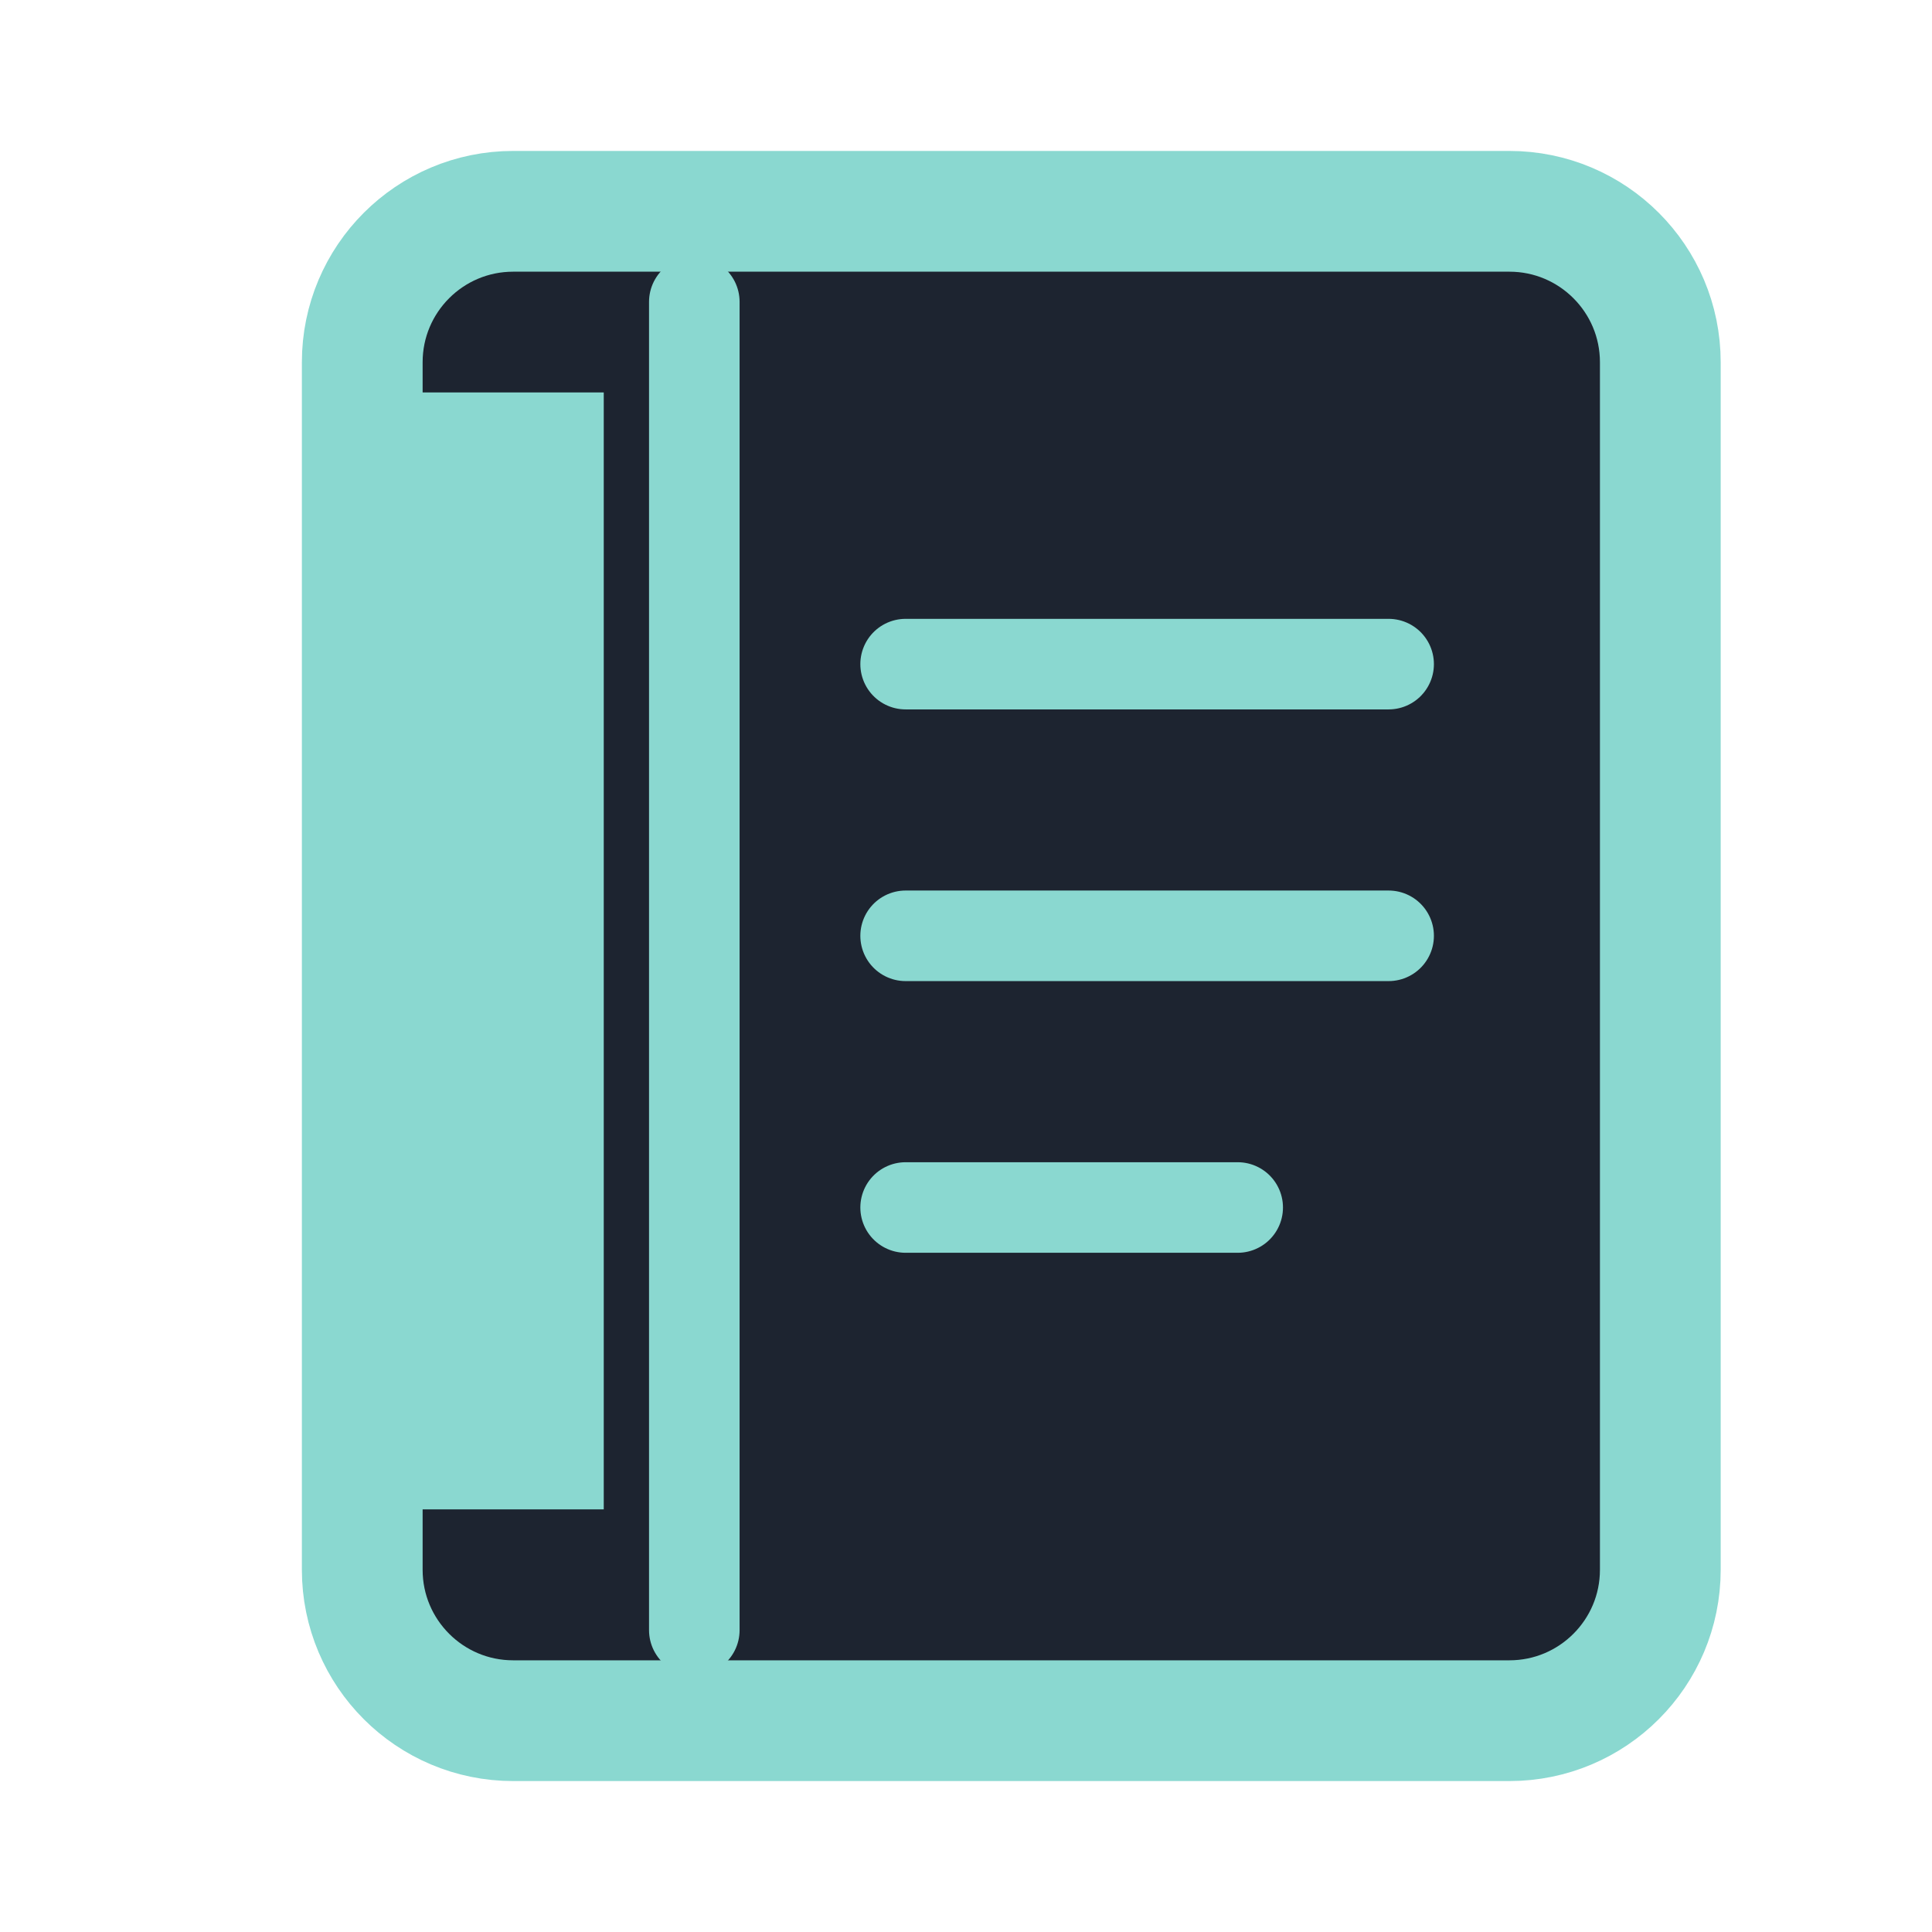
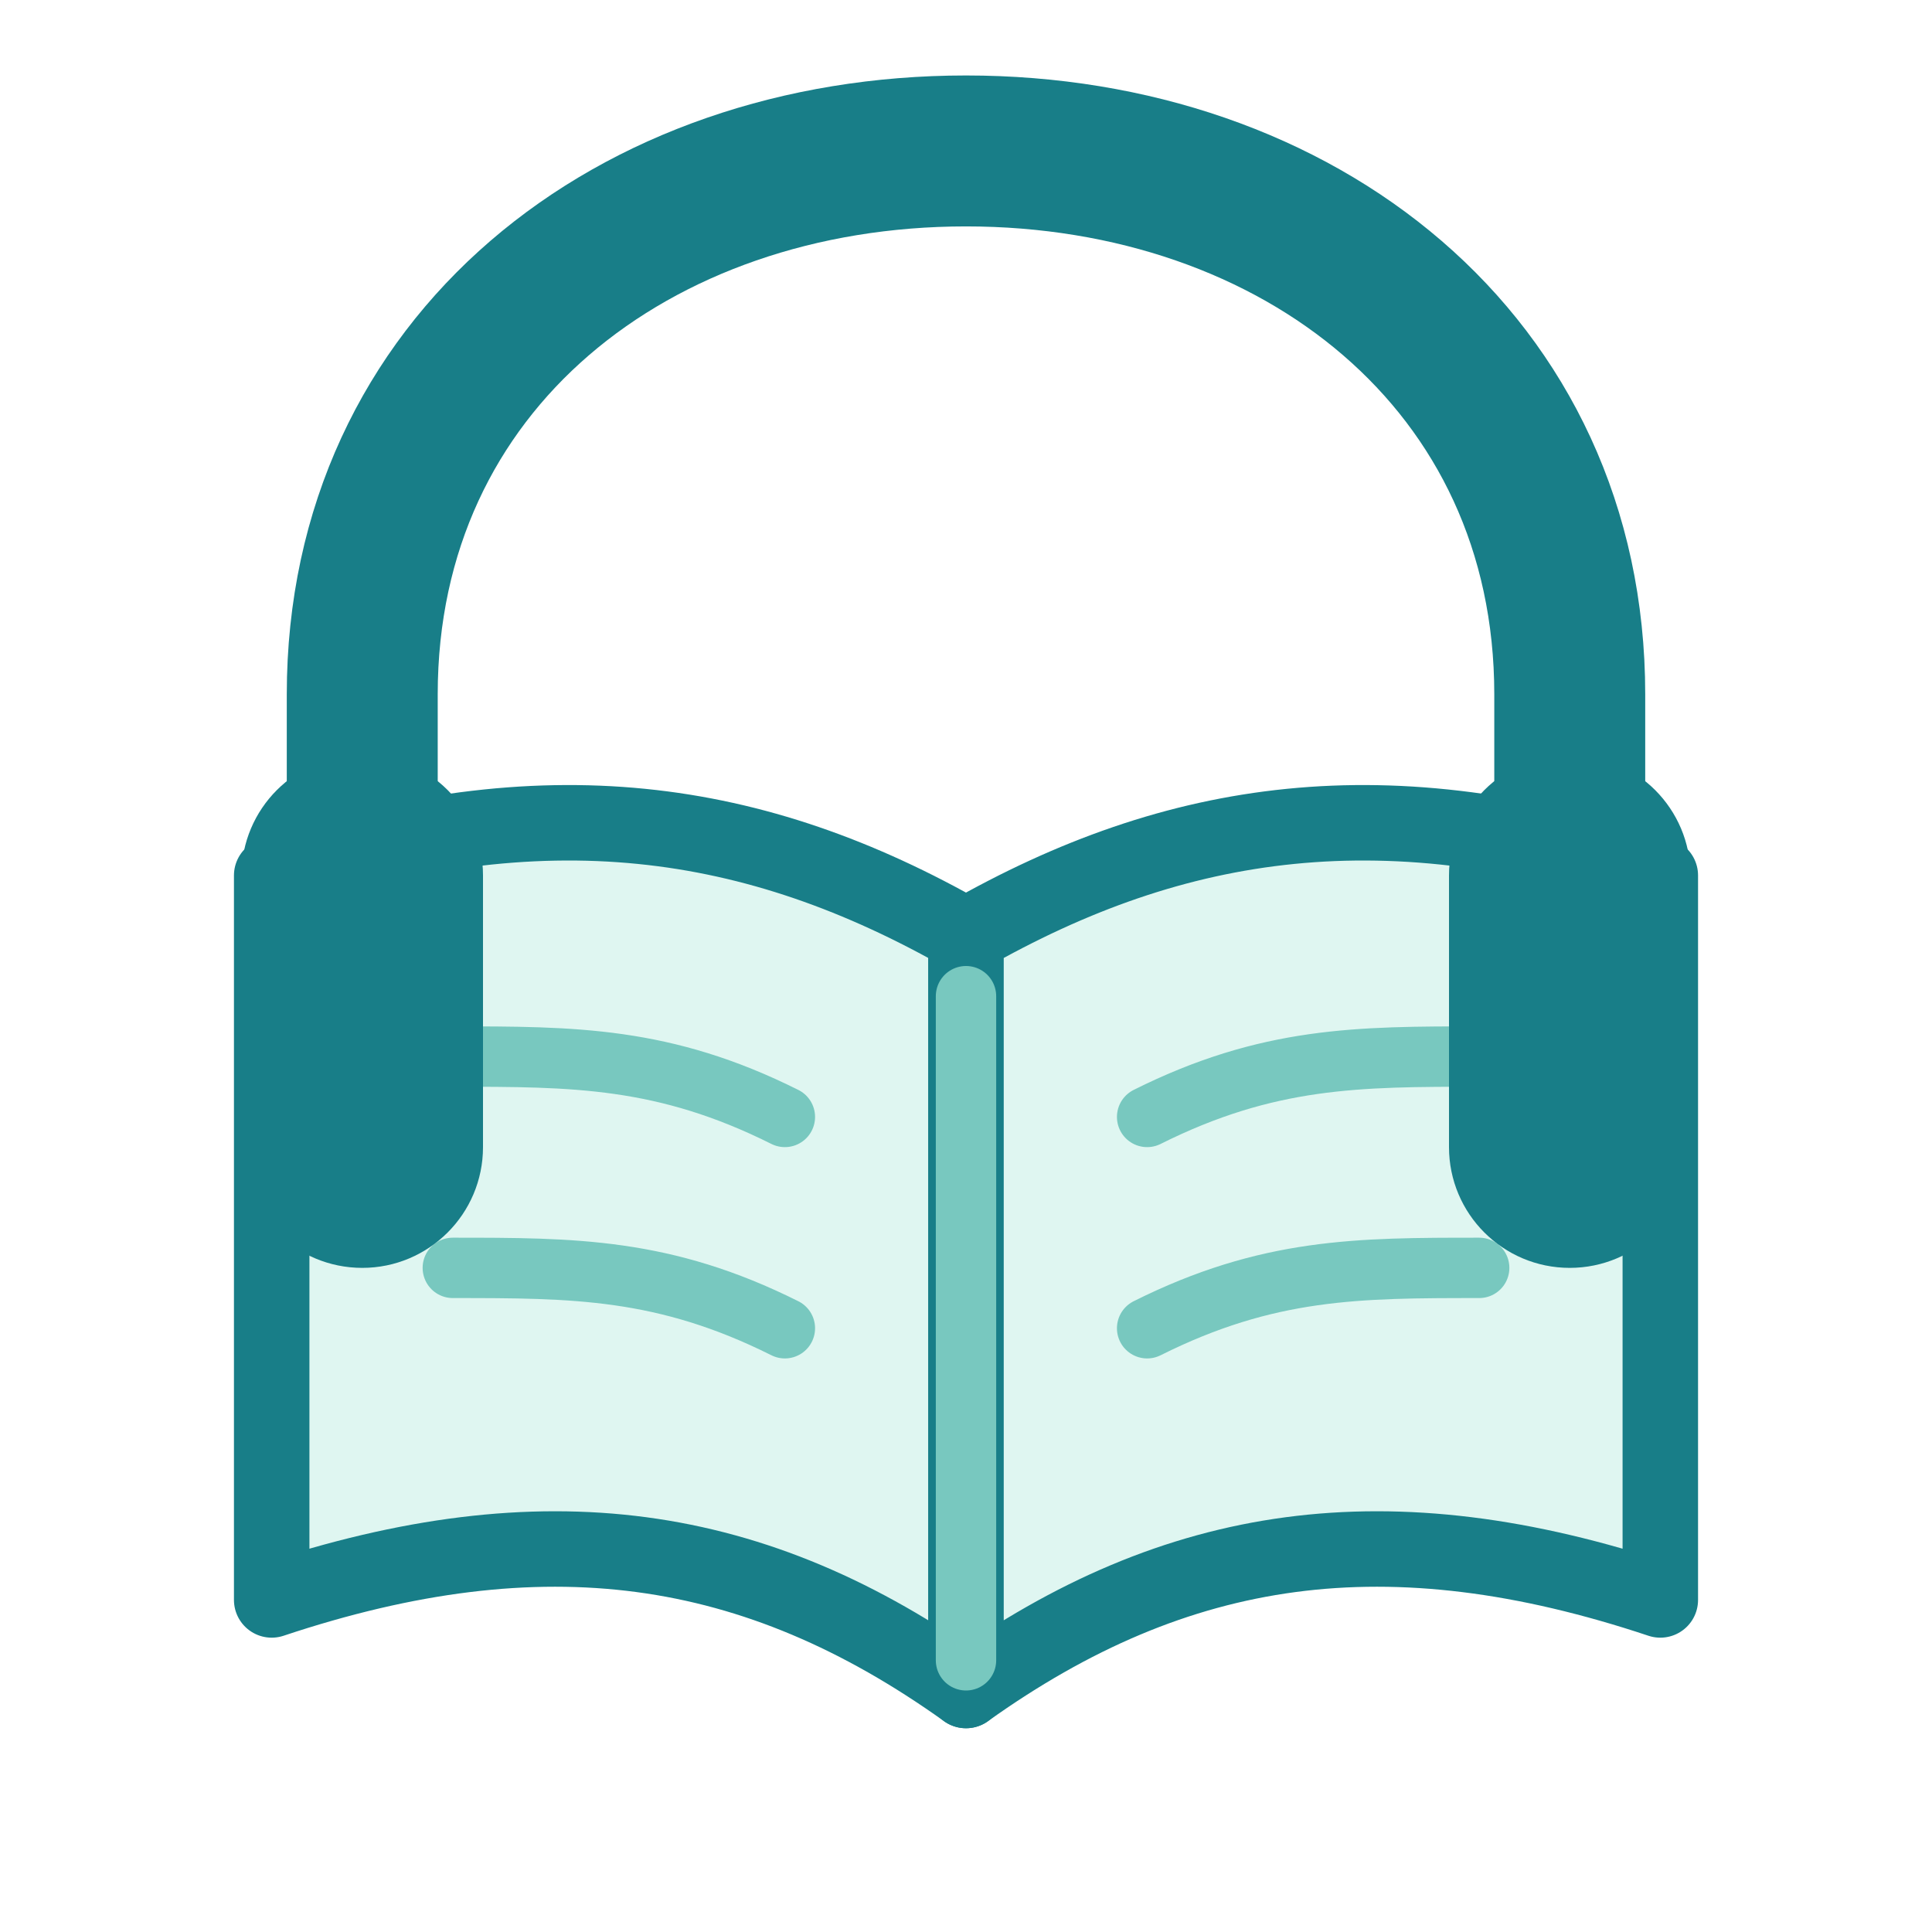
<svg xmlns="http://www.w3.org/2000/svg" viewBox="0 0 64 64">
-   <rect x="12" y="7" width="43" height="50" rx="5" fill="#1d2430" stroke="#8ad8d0" stroke-width="4" />
-   <path d="M23 10v44M30 22h16M30 31h16M30 40h11" fill="none" stroke="#8ad8d0" stroke-width="3" stroke-linecap="round" />
-   <path d="M12 13h8v37h-8" fill="#8ad8d0" />
+   <path d="M32 31c-7-4-14-5-23-2v24c9-3 16-2 23 3V31Z" fill="#dff6f1" stroke="#187e88" stroke-width="2.5" stroke-linejoin="round" />
+   <path d="M32 31c7-4 14-5 23-2v24c-9-3-16-2-23 3V31Z" fill="#dff6f1" stroke="#187e88" stroke-width="2.5" stroke-linejoin="round" />
+   <path d="M32 33v22M38 37c4-2 7-2 11-2M38 44c4-2 7-2 11-2M15 35c4 0 7 0 11 2M15 42c4 0 7 0 11 2" fill="none" stroke="#78c8bf" stroke-width="2" stroke-linecap="round" />
+   <path d="M12 31v-8C12 12 21 5 32 5s20 7 20 18v8" fill="none" stroke="#187e88" stroke-width="5" stroke-linecap="round" />
+   <rect x="8" y="25" width="8" height="17" rx="4" fill="#187e88" />
+   <rect x="48" y="25" width="8" height="17" rx="4" fill="#187e88" />
</svg>
